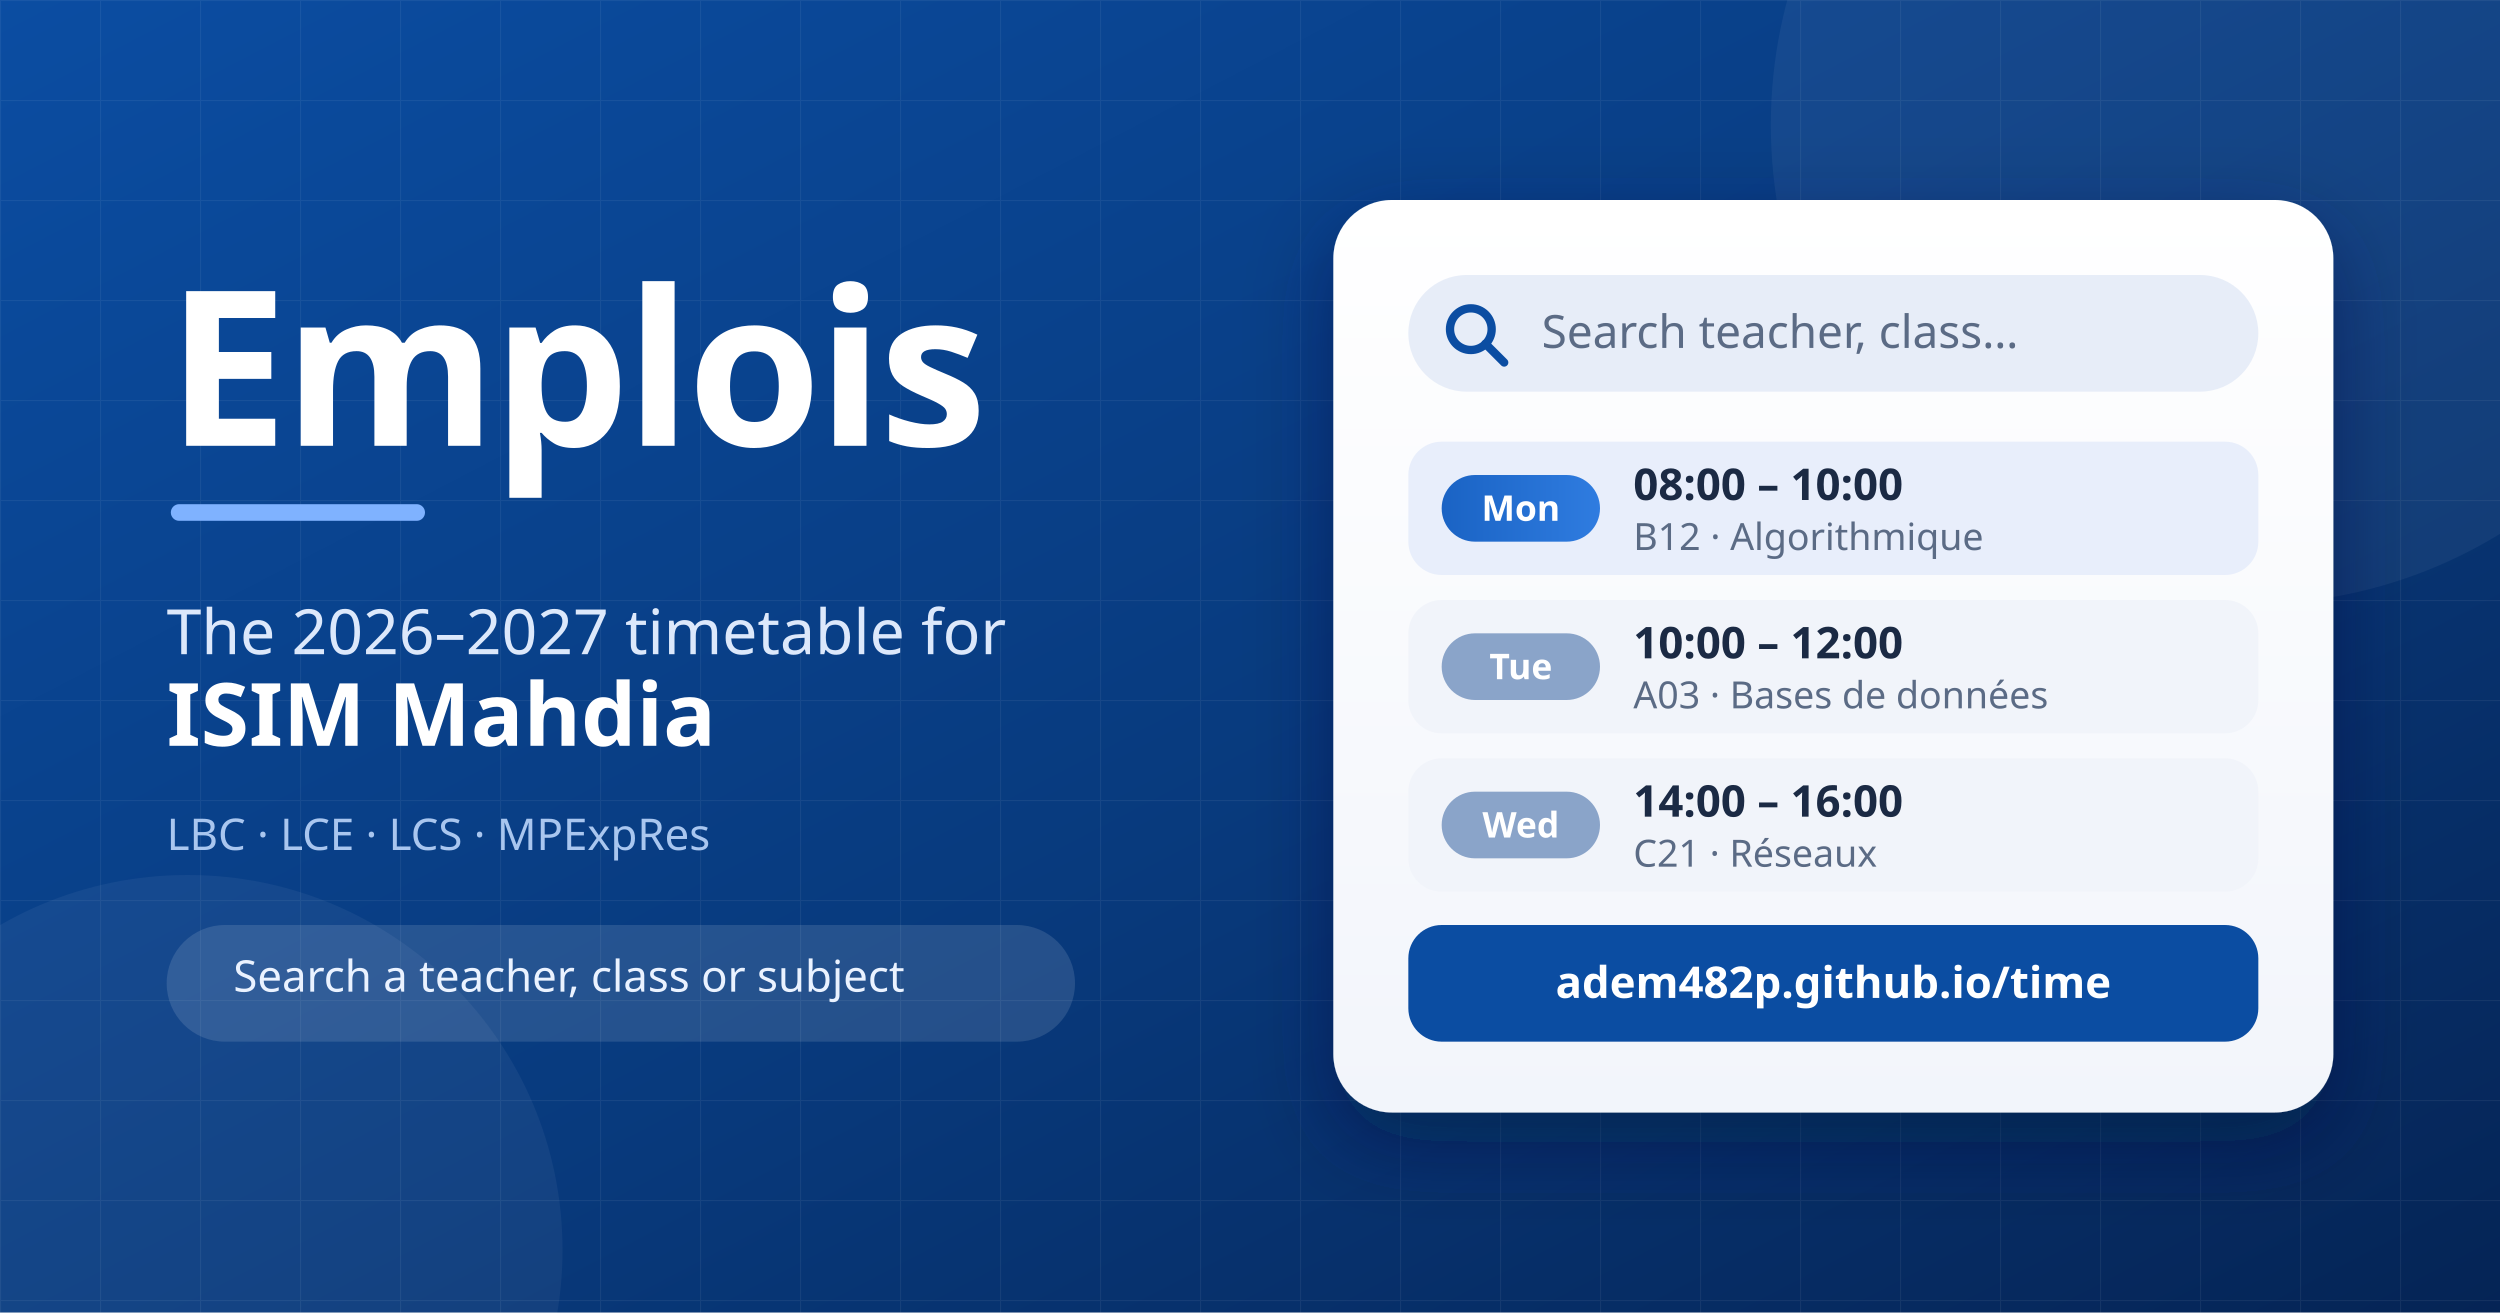
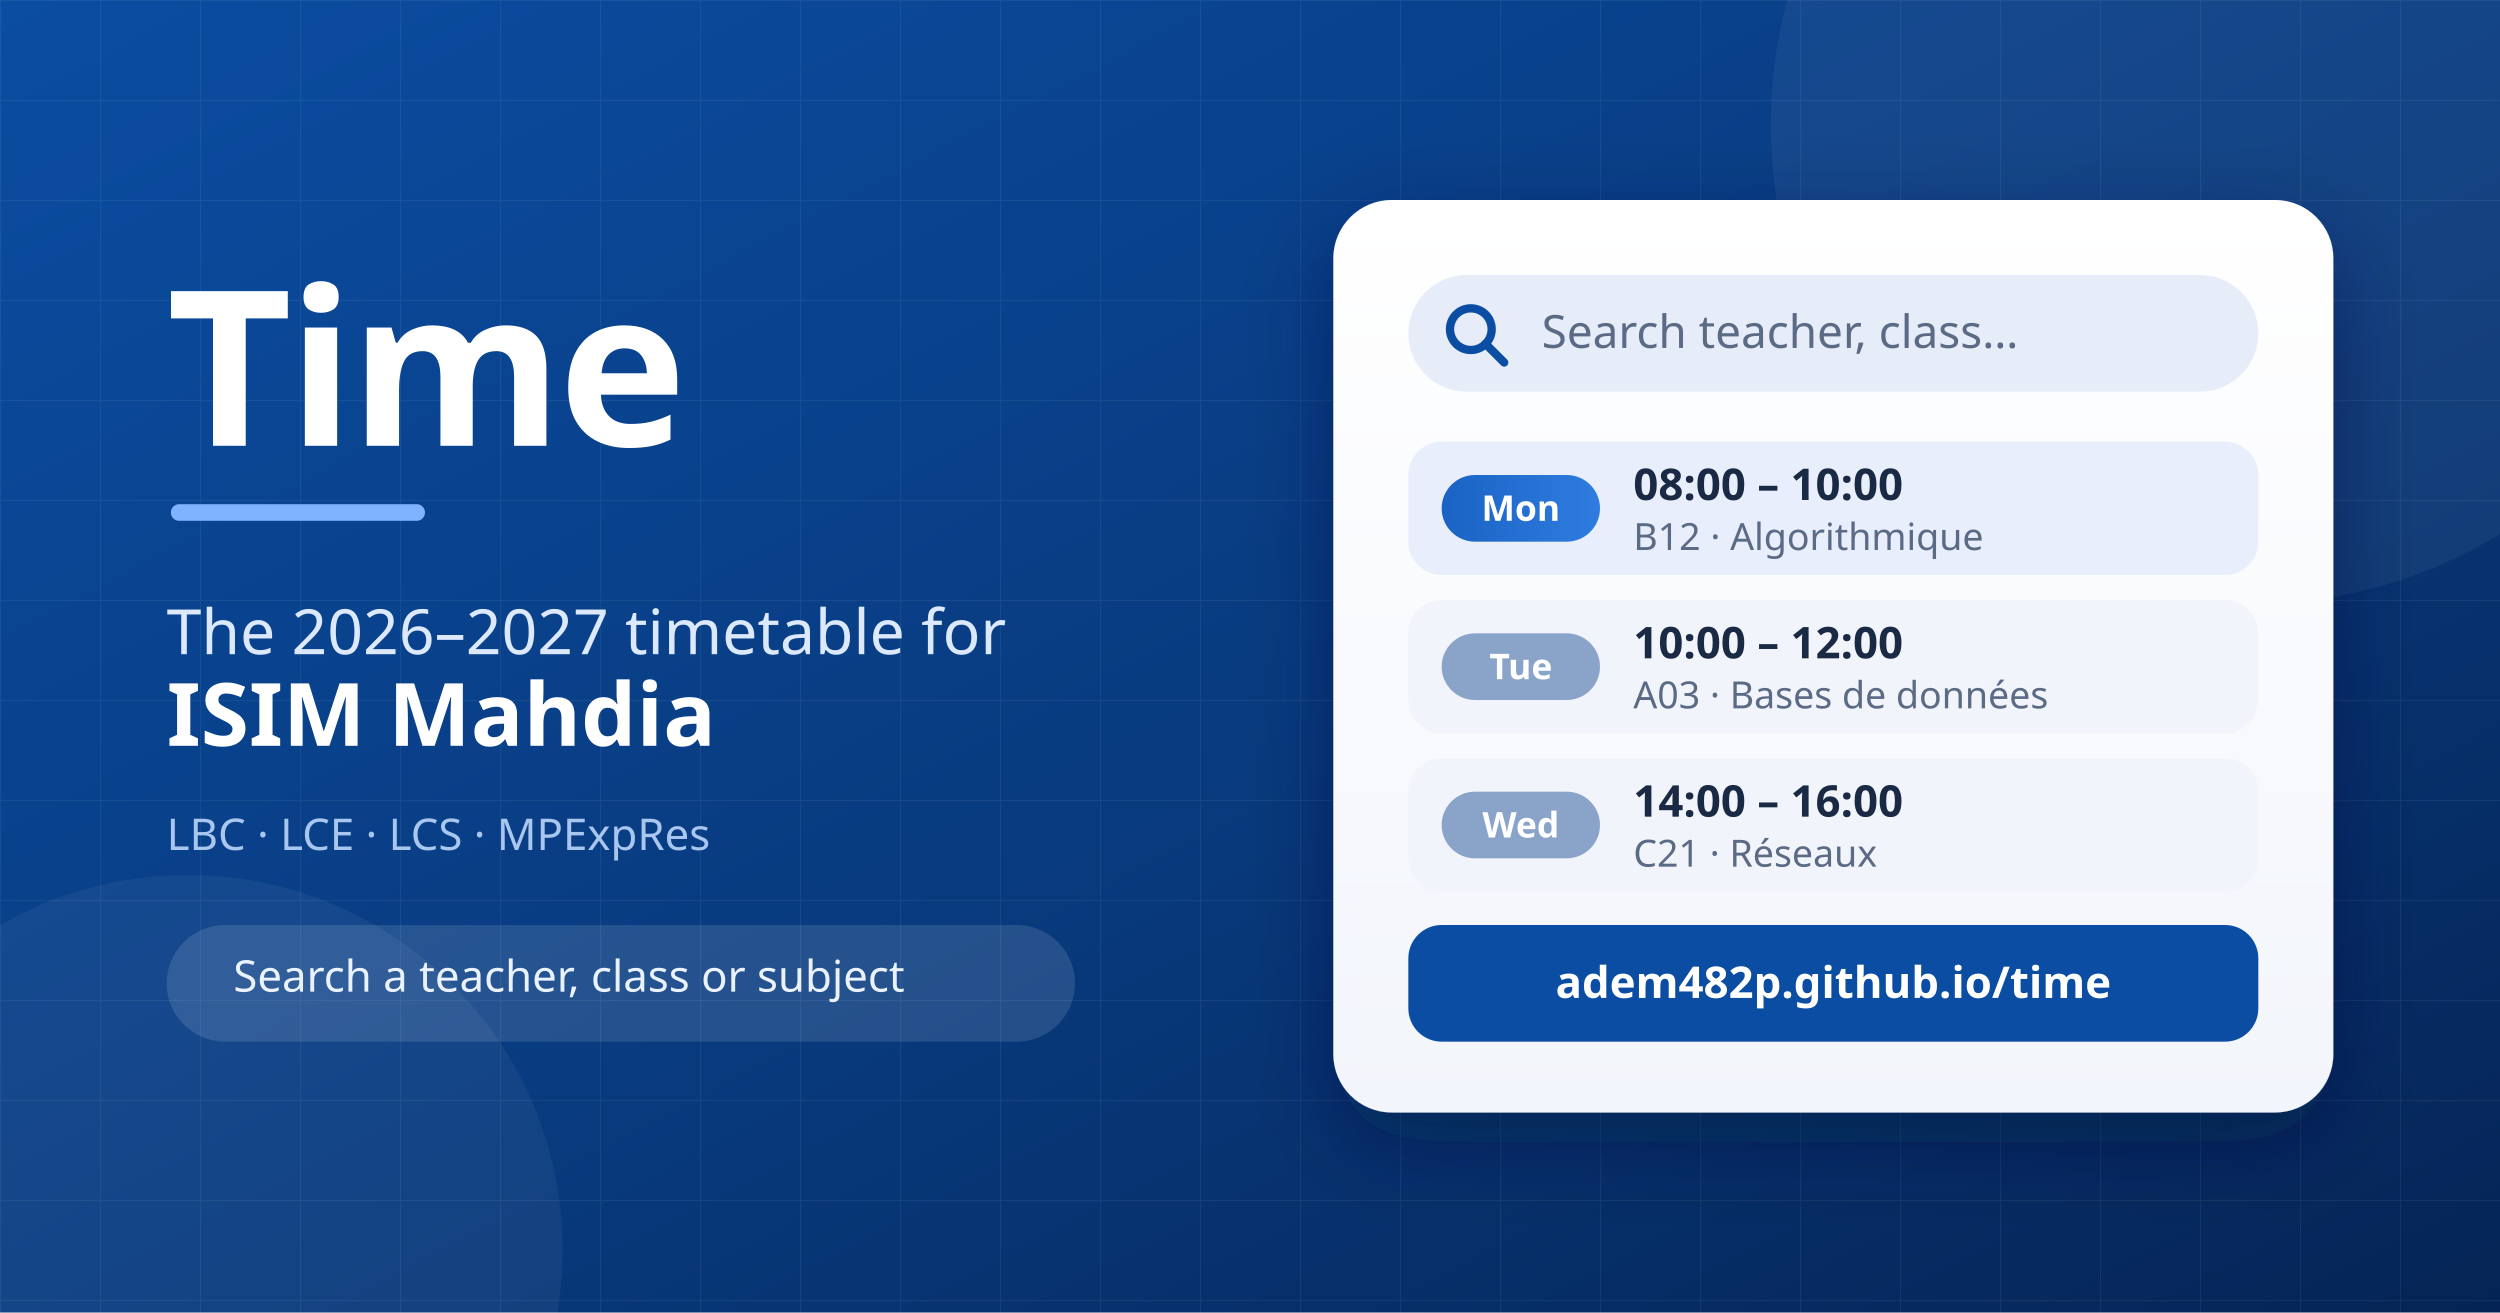
<svg xmlns="http://www.w3.org/2000/svg" width="1200" height="630" viewBox="0 0 1200 630" font-family="Arimo, 'Noto Sans', sans-serif">
  <defs>
    <linearGradient id="bg" x1="0" y1="0" x2="1" y2="1">
      <stop offset="0" stop-color="#0b4da2" />
      <stop offset="0.55" stop-color="#083a7d" />
      <stop offset="1" stop-color="#052455" />
    </linearGradient>
    <linearGradient id="card" x1="0" y1="0" x2="0" y2="1">
      <stop offset="0" stop-color="#ffffff" />
      <stop offset="1" stop-color="#f2f5fb" />
    </linearGradient>
    <linearGradient id="chip" x1="0" y1="0" x2="1" y2="0">
      <stop offset="0" stop-color="#1a63c4" />
      <stop offset="1" stop-color="#2f7ce0" />
    </linearGradient>
    <filter id="shadow" x="-20%" y="-20%" width="140%" height="140%">
      <feDropShadow dx="0" dy="14" stdDeviation="20" flood-color="#02163a" flood-opacity="0.45" />
    </filter>
    <pattern id="grid" width="48" height="48" patternUnits="userSpaceOnUse">
      <path d="M48 0H0V48" fill="none" stroke="#ffffff" stroke-opacity="0.06" stroke-width="1" />
    </pattern>
  </defs>
  <rect width="1200" height="630" fill="url(#bg)" />
  <rect width="1200" height="630" fill="url(#grid)" />
  <circle cx="1080" cy="60" r="230" fill="#ffffff" fill-opacity="0.05" />
  <circle cx="90" cy="600" r="180" fill="#ffffff" fill-opacity="0.05" />
-   <text x="80" y="214" fill="#ffffff" font-size="104" font-weight="bold" letter-spacing="-2">Emplois</text>
+   <text x="80" y="214" fill="#ffffff" font-size="104" font-weight="bold" letter-spacing="-2">Time</text>
  <rect x="82" y="242" width="122" height="8" rx="4" fill="#7fb2ff" />
  <text x="80" y="314" fill="#dce8fb" font-size="30">The 2026–2027 timetable for</text>
  <text x="80" y="358" fill="#ffffff" font-size="42" font-weight="bold">ISIM Mahdia</text>
  <text x="80" y="408" fill="#a9c6ef" font-size="21">LBC · LCE · LCS · MPExpRes</text>
  <rect x="80" y="444" width="436" height="56" rx="28" fill="#ffffff" fill-opacity="0.12" />
  <text x="112" y="476" fill="#eaf2ff" font-size="21">Search a teacher, class or subject</text>
  <g filter="url(#shadow)">
    <rect x="640" y="96" width="480" height="438" rx="28" fill="url(#card)" />
  </g>
  <rect x="676" y="132" width="408" height="56" rx="28" fill="#e7edf8" />
  <circle cx="706" cy="158" r="10" fill="none" stroke="#0b4da2" stroke-width="4" />
  <line x1="713" y1="165" x2="722" y2="174" stroke="#0b4da2" stroke-width="4" stroke-linecap="round" />
  <text x="740" y="167" fill="#5b6b85" font-size="22">Search teacher, class…</text>
  <g>
    <rect x="676" y="212" width="408" height="64" rx="16" fill="#e8eefb" />
    <rect x="692" y="228" width="76" height="32" rx="16" fill="url(#chip)" />
    <text x="730" y="250" fill="#ffffff" font-size="17" font-weight="bold" text-anchor="middle">Mon</text>
    <text x="784" y="240" fill="#1b2a44" font-size="21" font-weight="bold">08:00 – 10:00</text>
    <text x="784" y="264" fill="#5b6b85" font-size="18">B12 · Algorithmique</text>
  </g>
  <g>
    <rect x="676" y="288" width="408" height="64" rx="16" fill="#f1f4fa" />
    <rect x="692" y="304" width="76" height="32" rx="16" fill="#8aa4c9" />
    <text x="730" y="326" fill="#ffffff" font-size="17" font-weight="bold" text-anchor="middle">Tue</text>
    <text x="784" y="316" fill="#1b2a44" font-size="21" font-weight="bold">10:00 – 12:00</text>
    <text x="784" y="340" fill="#5b6b85" font-size="18">A03 · Bases de données</text>
  </g>
  <g>
    <rect x="676" y="364" width="408" height="64" rx="16" fill="#f1f4fa" />
    <rect x="692" y="380" width="76" height="32" rx="16" fill="#8aa4c9" />
    <text x="730" y="402" fill="#ffffff" font-size="17" font-weight="bold" text-anchor="middle">Wed</text>
    <text x="784" y="392" fill="#1b2a44" font-size="21" font-weight="bold">14:00 – 16:00</text>
    <text x="784" y="416" fill="#5b6b85" font-size="18">C21 · Réseaux</text>
  </g>
  <rect x="676" y="444" width="408" height="56" rx="16" fill="#0b4da2" />
  <text x="880" y="479" fill="#ffffff" font-size="21" font-weight="bold" text-anchor="middle">adem482p.github.io/time</text>
</svg>
